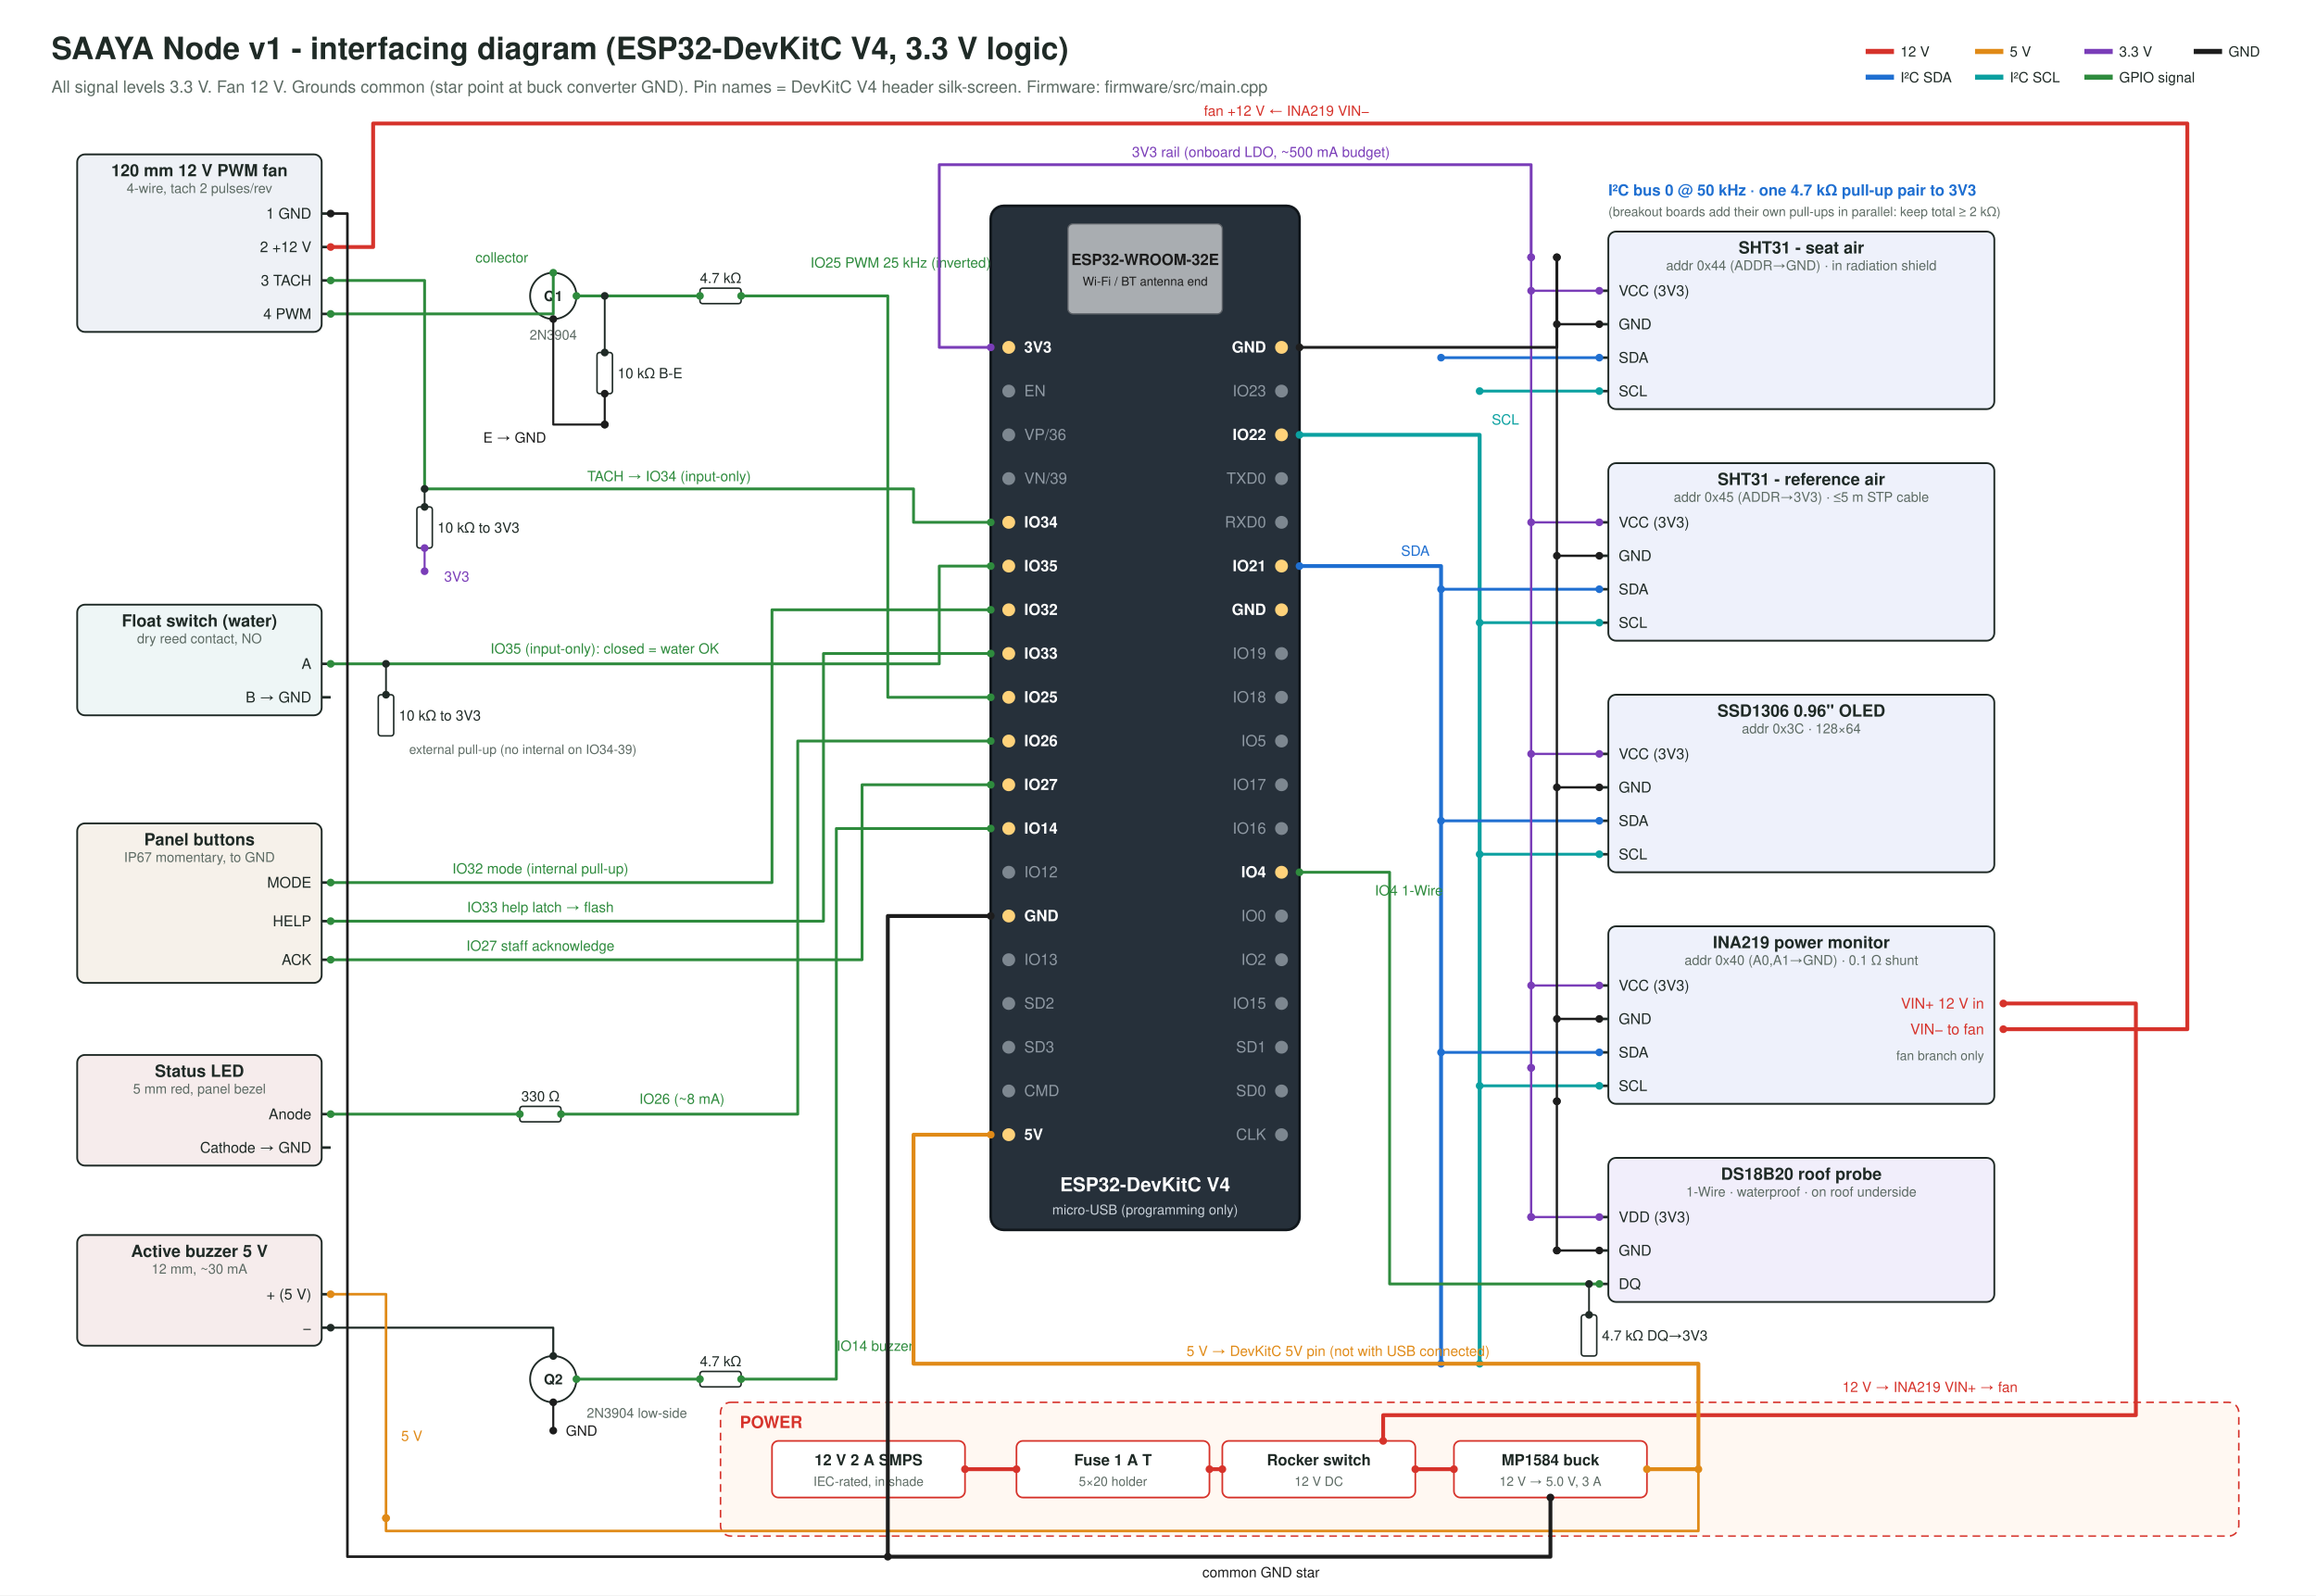
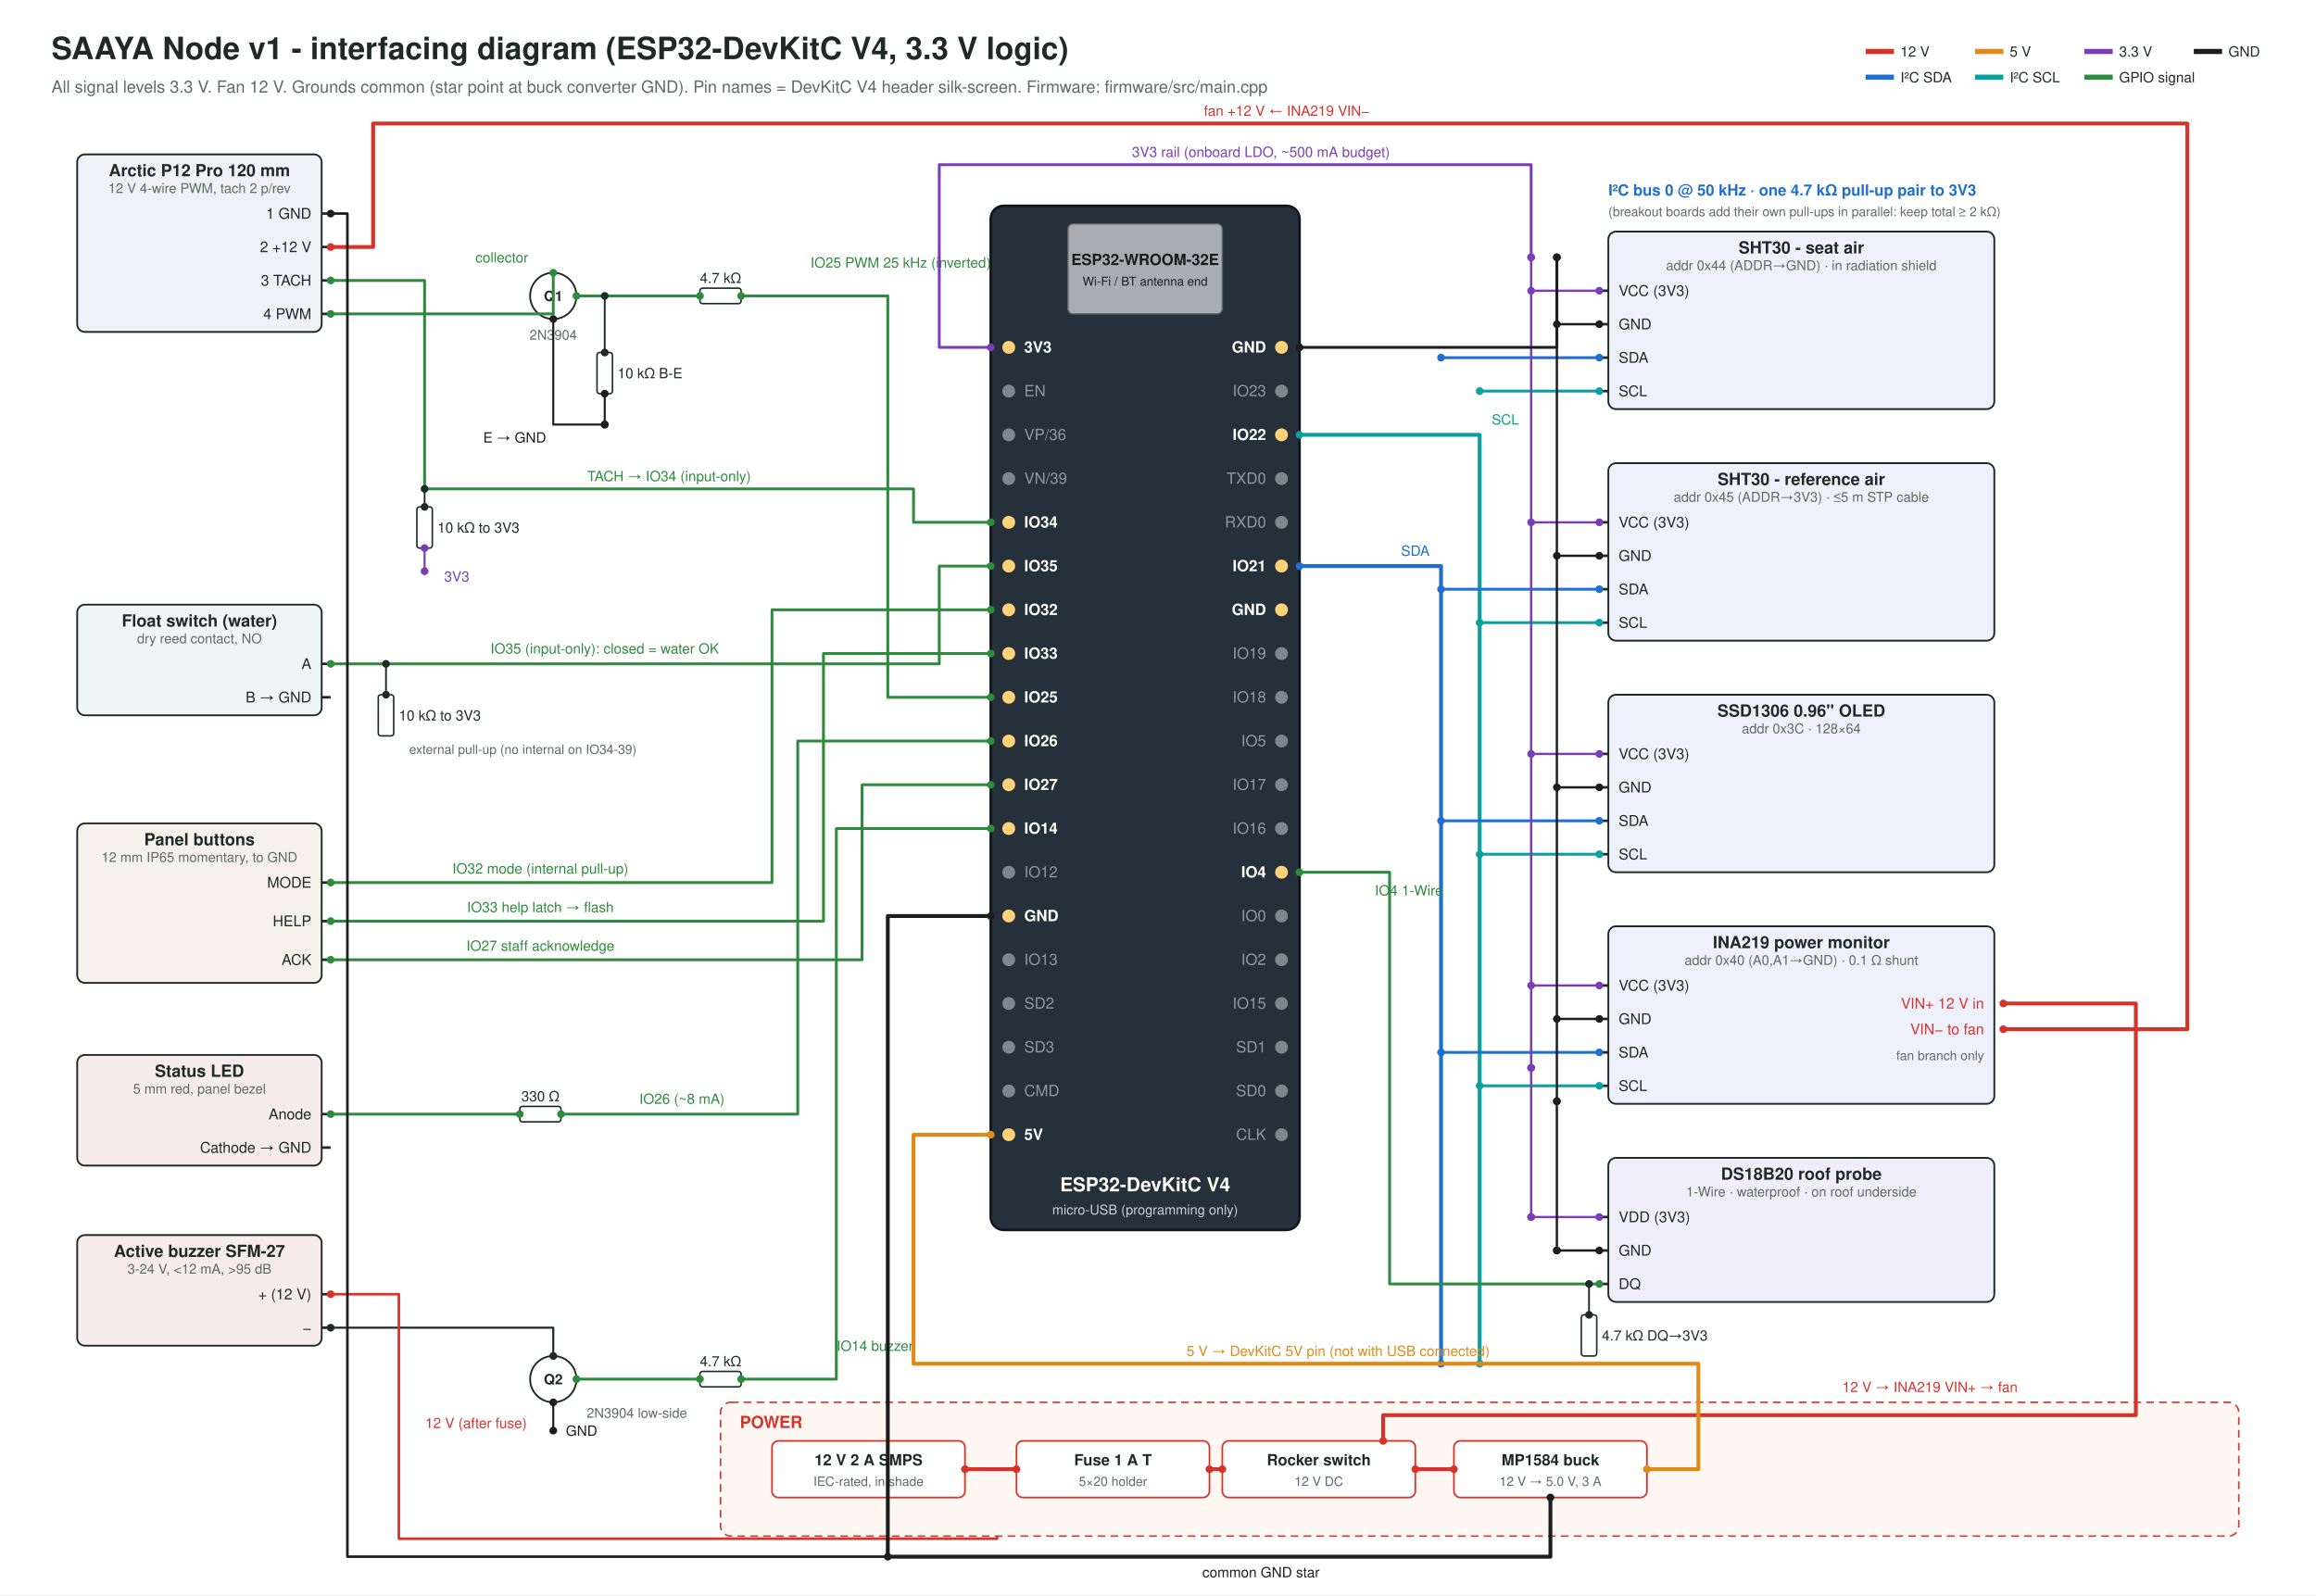
<svg xmlns="http://www.w3.org/2000/svg" width="1800" height="1240" viewBox="0 0 1800 1240" font-family="Helvetica,Arial,sans-serif">
  <rect width="1800" height="1240" fill="#ffffff" />
  <text x="40" y="46" font-size="24" text-anchor="start" font-weight="bold" fill="#1f2a26">SAAYA Node v1 - interfacing diagram (ESP32-DevKitC V4, 3.3 V logic)</text>
  <text x="40" y="72" font-size="13" text-anchor="start" font-weight="normal" fill="#5d6b64">All signal levels 3.3 V. Fan 12 V. Grounds common (star point at buck converter GND). Pin names = DevKitC V4 header silk-screen. Firmware: firmware/src/main.cpp</text>
  <rect x="770" y="160" width="240" height="796" rx="10" fill="#26303a" stroke="#11171c" stroke-width="2" />
  <rect x="830" y="174" width="120" height="70" rx="4" fill="#a9adb1" stroke="#5b6066" stroke-width="1" />
  <text x="890.0" y="206" font-size="12" text-anchor="middle" font-weight="bold" fill="#1b1b1b">ESP32-WROOM-32E</text>
  <text x="890.0" y="222" font-size="9.5" text-anchor="middle" font-weight="normal" fill="#1b1b1b">Wi-Fi / BT antenna end</text>
  <text x="890.0" y="926" font-size="15" text-anchor="middle" font-weight="bold" fill="#ffffff">ESP32-DevKitC V4</text>
  <text x="890.0" y="944" font-size="10.5" text-anchor="middle" font-weight="normal" fill="#c9d1d9">micro-USB (programming only)</text>
  <circle cx="784" cy="270" r="5" fill="#ffd27a" />
  <text x="796" y="274" font-size="12" text-anchor="start" font-weight="bold" fill="#ffffff">3V3</text>
  <circle cx="784" cy="304" r="5" fill="#7d8790" />
  <text x="796" y="308" font-size="12" text-anchor="start" font-weight="normal" fill="#8f99a3">EN</text>
  <circle cx="784" cy="338" r="5" fill="#7d8790" />
  <text x="796" y="342" font-size="12" text-anchor="start" font-weight="normal" fill="#8f99a3">VP/36</text>
  <circle cx="784" cy="372" r="5" fill="#7d8790" />
  <text x="796" y="376" font-size="12" text-anchor="start" font-weight="normal" fill="#8f99a3">VN/39</text>
  <circle cx="784" cy="406" r="5" fill="#ffd27a" />
  <text x="796" y="410" font-size="12" text-anchor="start" font-weight="bold" fill="#ffffff">IO34</text>
  <circle cx="784" cy="440" r="5" fill="#ffd27a" />
  <text x="796" y="444" font-size="12" text-anchor="start" font-weight="bold" fill="#ffffff">IO35</text>
  <circle cx="784" cy="474" r="5" fill="#ffd27a" />
  <text x="796" y="478" font-size="12" text-anchor="start" font-weight="bold" fill="#ffffff">IO32</text>
  <circle cx="784" cy="508" r="5" fill="#ffd27a" />
  <text x="796" y="512" font-size="12" text-anchor="start" font-weight="bold" fill="#ffffff">IO33</text>
  <circle cx="784" cy="542" r="5" fill="#ffd27a" />
  <text x="796" y="546" font-size="12" text-anchor="start" font-weight="bold" fill="#ffffff">IO25</text>
  <circle cx="784" cy="576" r="5" fill="#ffd27a" />
  <text x="796" y="580" font-size="12" text-anchor="start" font-weight="bold" fill="#ffffff">IO26</text>
  <circle cx="784" cy="610" r="5" fill="#ffd27a" />
  <text x="796" y="614" font-size="12" text-anchor="start" font-weight="bold" fill="#ffffff">IO27</text>
  <circle cx="784" cy="644" r="5" fill="#ffd27a" />
  <text x="796" y="648" font-size="12" text-anchor="start" font-weight="bold" fill="#ffffff">IO14</text>
  <circle cx="784" cy="678" r="5" fill="#7d8790" />
  <text x="796" y="682" font-size="12" text-anchor="start" font-weight="normal" fill="#8f99a3">IO12</text>
  <circle cx="784" cy="712" r="5" fill="#ffd27a" />
  <text x="796" y="716" font-size="12" text-anchor="start" font-weight="bold" fill="#ffffff">GND</text>
  <circle cx="784" cy="746" r="5" fill="#7d8790" />
  <text x="796" y="750" font-size="12" text-anchor="start" font-weight="normal" fill="#8f99a3">IO13</text>
  <circle cx="784" cy="780" r="5" fill="#7d8790" />
  <text x="796" y="784" font-size="12" text-anchor="start" font-weight="normal" fill="#8f99a3">SD2</text>
  <circle cx="784" cy="814" r="5" fill="#7d8790" />
  <text x="796" y="818" font-size="12" text-anchor="start" font-weight="normal" fill="#8f99a3">SD3</text>
  <circle cx="784" cy="848" r="5" fill="#7d8790" />
  <text x="796" y="852" font-size="12" text-anchor="start" font-weight="normal" fill="#8f99a3">CMD</text>
  <circle cx="784" cy="882" r="5" fill="#ffd27a" />
  <text x="796" y="886" font-size="12" text-anchor="start" font-weight="bold" fill="#ffffff">5V</text>
  <circle cx="996" cy="270" r="5" fill="#ffd27a" />
  <text x="984" y="274" font-size="12" text-anchor="end" font-weight="bold" fill="#ffffff">GND</text>
  <circle cx="996" cy="304" r="5" fill="#7d8790" />
  <text x="984" y="308" font-size="12" text-anchor="end" font-weight="normal" fill="#8f99a3">IO23</text>
  <circle cx="996" cy="338" r="5" fill="#ffd27a" />
  <text x="984" y="342" font-size="12" text-anchor="end" font-weight="bold" fill="#ffffff">IO22</text>
  <circle cx="996" cy="372" r="5" fill="#7d8790" />
  <text x="984" y="376" font-size="12" text-anchor="end" font-weight="normal" fill="#8f99a3">TXD0</text>
  <circle cx="996" cy="406" r="5" fill="#7d8790" />
  <text x="984" y="410" font-size="12" text-anchor="end" font-weight="normal" fill="#8f99a3">RXD0</text>
  <circle cx="996" cy="440" r="5" fill="#ffd27a" />
  <text x="984" y="444" font-size="12" text-anchor="end" font-weight="bold" fill="#ffffff">IO21</text>
  <circle cx="996" cy="474" r="5" fill="#ffd27a" />
  <text x="984" y="478" font-size="12" text-anchor="end" font-weight="bold" fill="#ffffff">GND</text>
  <circle cx="996" cy="508" r="5" fill="#7d8790" />
  <text x="984" y="512" font-size="12" text-anchor="end" font-weight="normal" fill="#8f99a3">IO19</text>
  <circle cx="996" cy="542" r="5" fill="#7d8790" />
  <text x="984" y="546" font-size="12" text-anchor="end" font-weight="normal" fill="#8f99a3">IO18</text>
  <circle cx="996" cy="576" r="5" fill="#7d8790" />
  <text x="984" y="580" font-size="12" text-anchor="end" font-weight="normal" fill="#8f99a3">IO5</text>
  <circle cx="996" cy="610" r="5" fill="#7d8790" />
  <text x="984" y="614" font-size="12" text-anchor="end" font-weight="normal" fill="#8f99a3">IO17</text>
  <circle cx="996" cy="644" r="5" fill="#7d8790" />
  <text x="984" y="648" font-size="12" text-anchor="end" font-weight="normal" fill="#8f99a3">IO16</text>
  <circle cx="996" cy="678" r="5" fill="#ffd27a" />
  <text x="984" y="682" font-size="12" text-anchor="end" font-weight="bold" fill="#ffffff">IO4</text>
  <circle cx="996" cy="712" r="5" fill="#7d8790" />
  <text x="984" y="716" font-size="12" text-anchor="end" font-weight="normal" fill="#8f99a3">IO0</text>
  <circle cx="996" cy="746" r="5" fill="#7d8790" />
  <text x="984" y="750" font-size="12" text-anchor="end" font-weight="normal" fill="#8f99a3">IO2</text>
  <circle cx="996" cy="780" r="5" fill="#7d8790" />
  <text x="984" y="784" font-size="12" text-anchor="end" font-weight="normal" fill="#8f99a3">IO15</text>
  <circle cx="996" cy="814" r="5" fill="#7d8790" />
  <text x="984" y="818" font-size="12" text-anchor="end" font-weight="normal" fill="#8f99a3">SD1</text>
  <circle cx="996" cy="848" r="5" fill="#7d8790" />
  <text x="984" y="852" font-size="12" text-anchor="end" font-weight="normal" fill="#8f99a3">SD0</text>
  <circle cx="996" cy="882" r="5" fill="#7d8790" />
  <text x="984" y="886" font-size="12" text-anchor="end" font-weight="normal" fill="#8f99a3">CLK</text>
  <rect x="60" y="120" width="190" height="138" rx="6" fill="#eef1f6" stroke="#1f2a26" stroke-width="1.4" />
-   <text x="155.0" y="137" font-size="13" text-anchor="middle" font-weight="bold" fill="#1f2a26">120 mm 12 V PWM fan</text>
-   <text x="155.0" y="150" font-size="10.5" text-anchor="middle" font-weight="normal" fill="#5d6b64">4-wire, tach 2 pulses/rev</text>
+   <text x="155.0" y="137" font-size="13" text-anchor="middle" font-weight="bold" fill="#1f2a26">Arctic P12 Pro 120 mm</text>
+   <text x="155.0" y="150" font-size="10.5" text-anchor="middle" font-weight="normal" fill="#5d6b64">12 V 4-wire PWM, tach 2 p/rev</text>
  <line x1="250" y1="166" x2="257" y2="166" stroke="#1f2a26" stroke-width="2" />
  <text x="242" y="170" font-size="11.5" text-anchor="end" font-weight="normal" fill="#1f2a26">1 GND</text>
  <line x1="250" y1="192" x2="257" y2="192" stroke="#1f2a26" stroke-width="2" />
  <text x="242" y="196" font-size="11.5" text-anchor="end" font-weight="normal" fill="#1f2a26">2 +12 V</text>
  <line x1="250" y1="218" x2="257" y2="218" stroke="#1f2a26" stroke-width="2" />
  <text x="242" y="222" font-size="11.5" text-anchor="end" font-weight="normal" fill="#1f2a26">3 TACH</text>
  <line x1="250" y1="244" x2="257" y2="244" stroke="#1f2a26" stroke-width="2" />
  <text x="242" y="248" font-size="11.5" text-anchor="end" font-weight="normal" fill="#1f2a26">4 PWM</text>
  <circle cx="430" cy="230" r="18" fill="#fff" stroke="#1f2a26" stroke-width="1.4" />
  <text x="430" y="234" font-size="11" text-anchor="middle" font-weight="bold" fill="#1f2a26">Q1</text>
  <text x="430" y="264" font-size="10.5" text-anchor="middle" font-weight="normal" fill="#5d6b64">2N3904</text>
  <path d="M257,244 L430,244 L430,212" fill="none" stroke="#2e8b3d" stroke-width="2.2" stroke-linejoin="round" />
  <circle cx="257" cy="244" r="3" fill="#2e8b3d" />
  <circle cx="430" cy="212" r="3" fill="#2e8b3d" />
  <text x="390" y="204" font-size="11" text-anchor="middle" font-weight="normal" fill="#2e8b3d">collector</text>
  <rect x="544" y="224" width="32" height="12" rx="2" fill="#fff" stroke="#1f2a26" stroke-width="1.2" />
  <text x="560" y="220" font-size="11" text-anchor="middle" font-weight="normal" fill="#1f2a26">4.7 kΩ</text>
  <path d="M448,230 L544,230" fill="none" stroke="#2e8b3d" stroke-width="2.2" stroke-linejoin="round" />
  <circle cx="448" cy="230" r="3" fill="#2e8b3d" />
  <circle cx="544" cy="230" r="3" fill="#2e8b3d" />
  <path d="M576,230 L690,230 L690,542 L770,542" fill="none" stroke="#2e8b3d" stroke-width="2.2" stroke-linejoin="round" />
  <circle cx="576" cy="230" r="3" fill="#2e8b3d" />
  <circle cx="770" cy="542" r="3" fill="#2e8b3d" />
  <text x="700" y="208" font-size="11" text-anchor="middle" font-weight="normal" fill="#2e8b3d">IO25 PWM 25 kHz (inverted)</text>
  <rect x="464" y="274" width="12" height="32" rx="2" fill="#fff" stroke="#1f2a26" stroke-width="1.2" />
  <text x="480" y="294" font-size="11" text-anchor="start" font-weight="normal" fill="#1f2a26">10 kΩ B-E</text>
  <path d="M470,230 L470,274" fill="none" stroke="#1f2a26" stroke-width="1.4" stroke-linejoin="round" />
  <circle cx="470" cy="230" r="3" fill="#1f2a26" />
  <circle cx="470" cy="274" r="3" fill="#1f2a26" />
  <path d="M470,306 L470,330" fill="none" stroke="#1d1d1d" stroke-width="1.6" stroke-linejoin="round" />
  <circle cx="470" cy="306" r="3" fill="#1d1d1d" />
  <circle cx="470" cy="330" r="3" fill="#1d1d1d" />
  <path d="M430,248 L430,330 L470,330" fill="none" stroke="#1d1d1d" stroke-width="1.6" stroke-linejoin="round" />
  <circle cx="430" cy="248" r="3" fill="#1d1d1d" />
  <circle cx="470" cy="330" r="3" fill="#1d1d1d" />
  <text x="400" y="344" font-size="11" text-anchor="middle" font-weight="normal" fill="#1d1d1d">E → GND</text>
  <path d="M257,218 L330,218 L330,380 L710,380 L710,406 L770,406" fill="none" stroke="#2e8b3d" stroke-width="2.2" stroke-linejoin="round" />
  <circle cx="257" cy="218" r="3" fill="#2e8b3d" />
  <circle cx="770" cy="406" r="3" fill="#2e8b3d" />
  <text x="520" y="374" font-size="11" text-anchor="middle" font-weight="normal" fill="#2e8b3d">TACH → IO34 (input-only)</text>
  <rect x="324" y="394" width="12" height="32" rx="2" fill="#fff" stroke="#1f2a26" stroke-width="1.2" />
  <text x="340" y="414" font-size="11" text-anchor="start" font-weight="normal" fill="#1f2a26">10 kΩ to 3V3</text>
  <path d="M330,380 L330,394" fill="none" stroke="#1f2a26" stroke-width="1.4" stroke-linejoin="round" />
  <circle cx="330" cy="380" r="3" fill="#1f2a26" />
  <circle cx="330" cy="394" r="3" fill="#1f2a26" />
  <path d="M330,426 L330,444" fill="none" stroke="#7a3db8" stroke-width="1.6" stroke-linejoin="round" />
  <circle cx="330" cy="426" r="3" fill="#7a3db8" />
  <circle cx="330" cy="444" r="3" fill="#7a3db8" />
  <text x="355" y="452" font-size="11" text-anchor="middle" font-weight="normal" fill="#7a3db8">3V3</text>
  <rect x="60" y="470" width="190" height="86" rx="6" fill="#eef6f6" stroke="#1f2a26" stroke-width="1.4" />
  <text x="155.0" y="487" font-size="13" text-anchor="middle" font-weight="bold" fill="#1f2a26">Float switch (water)</text>
  <text x="155.0" y="500" font-size="10.5" text-anchor="middle" font-weight="normal" fill="#5d6b64">dry reed contact, NO</text>
  <line x1="250" y1="516" x2="257" y2="516" stroke="#1f2a26" stroke-width="2" />
  <text x="242" y="520" font-size="11.5" text-anchor="end" font-weight="normal" fill="#1f2a26">A</text>
  <line x1="250" y1="542" x2="257" y2="542" stroke="#1f2a26" stroke-width="2" />
  <text x="242" y="546" font-size="11.5" text-anchor="end" font-weight="normal" fill="#1f2a26">B → GND</text>
  <path d="M257,516 L730,516 L730,440 L770,440" fill="none" stroke="#2e8b3d" stroke-width="2.2" stroke-linejoin="round" />
  <circle cx="257" cy="516" r="3" fill="#2e8b3d" />
  <circle cx="770" cy="440" r="3" fill="#2e8b3d" />
  <text x="470" y="508" font-size="11" text-anchor="middle" font-weight="normal" fill="#2e8b3d">IO35 (input-only): closed = water OK</text>
  <rect x="294" y="540" width="12" height="32" rx="2" fill="#fff" stroke="#1f2a26" stroke-width="1.2" />
  <text x="310" y="560" font-size="11" text-anchor="start" font-weight="normal" fill="#1f2a26">10 kΩ to 3V3</text>
  <path d="M300,516 L300,540" fill="none" stroke="#1f2a26" stroke-width="1.4" stroke-linejoin="round" />
  <circle cx="300" cy="516" r="3" fill="#1f2a26" />
  <circle cx="300" cy="540" r="3" fill="#1f2a26" />
  <text x="318" y="586" font-size="10" text-anchor="start" font-weight="normal" fill="#5d6b64">external pull-up (no internal on IO34-39)</text>
  <rect x="60" y="640" width="190" height="124" rx="6" fill="#f6f1ea" stroke="#1f2a26" stroke-width="1.4" />
  <text x="155.0" y="657" font-size="13" text-anchor="middle" font-weight="bold" fill="#1f2a26">Panel buttons</text>
-   <text x="155.0" y="670" font-size="10.5" text-anchor="middle" font-weight="normal" fill="#5d6b64">IP67 momentary, to GND</text>
+   <text x="155.0" y="670" font-size="10.5" text-anchor="middle" font-weight="normal" fill="#5d6b64">12 mm IP65 momentary, to GND</text>
  <line x1="250" y1="686" x2="257" y2="686" stroke="#1f2a26" stroke-width="2" />
  <text x="242" y="690" font-size="11.5" text-anchor="end" font-weight="normal" fill="#1f2a26">MODE</text>
  <line x1="250" y1="716" x2="257" y2="716" stroke="#1f2a26" stroke-width="2" />
  <text x="242" y="720" font-size="11.5" text-anchor="end" font-weight="normal" fill="#1f2a26">HELP</text>
  <line x1="250" y1="746" x2="257" y2="746" stroke="#1f2a26" stroke-width="2" />
  <text x="242" y="750" font-size="11.5" text-anchor="end" font-weight="normal" fill="#1f2a26">ACK</text>
  <path d="M257,686 L600,686 L600,474 L770,474" fill="none" stroke="#2e8b3d" stroke-width="2.2" stroke-linejoin="round" />
  <circle cx="257" cy="686" r="3" fill="#2e8b3d" />
  <circle cx="770" cy="474" r="3" fill="#2e8b3d" />
  <text x="420" y="679" font-size="11" text-anchor="middle" font-weight="normal" fill="#2e8b3d">IO32 mode (internal pull-up)</text>
  <path d="M257,716 L640,716 L640,508 L770,508" fill="none" stroke="#2e8b3d" stroke-width="2.2" stroke-linejoin="round" />
  <circle cx="257" cy="716" r="3" fill="#2e8b3d" />
  <circle cx="770" cy="508" r="3" fill="#2e8b3d" />
  <text x="420" y="709" font-size="11" text-anchor="middle" font-weight="normal" fill="#2e8b3d">IO33 help latch → flash</text>
  <path d="M257,746 L670,746 L670,610 L770,610" fill="none" stroke="#2e8b3d" stroke-width="2.2" stroke-linejoin="round" />
  <circle cx="257" cy="746" r="3" fill="#2e8b3d" />
  <circle cx="770" cy="610" r="3" fill="#2e8b3d" />
  <text x="420" y="739" font-size="11" text-anchor="middle" font-weight="normal" fill="#2e8b3d">IO27 staff acknowledge</text>
  <rect x="60" y="820" width="190" height="86" rx="6" fill="#f6ecec" stroke="#1f2a26" stroke-width="1.4" />
  <text x="155.0" y="837" font-size="13" text-anchor="middle" font-weight="bold" fill="#1f2a26">Status LED</text>
  <text x="155.0" y="850" font-size="10.5" text-anchor="middle" font-weight="normal" fill="#5d6b64">5 mm red, panel bezel</text>
  <line x1="250" y1="866" x2="257" y2="866" stroke="#1f2a26" stroke-width="2" />
  <text x="242" y="870" font-size="11.5" text-anchor="end" font-weight="normal" fill="#1f2a26">Anode</text>
  <line x1="250" y1="892" x2="257" y2="892" stroke="#1f2a26" stroke-width="2" />
  <text x="242" y="896" font-size="11.5" text-anchor="end" font-weight="normal" fill="#1f2a26">Cathode → GND</text>
  <rect x="404" y="860" width="32" height="12" rx="2" fill="#fff" stroke="#1f2a26" stroke-width="1.2" />
  <text x="420" y="856" font-size="11" text-anchor="middle" font-weight="normal" fill="#1f2a26">330 Ω</text>
  <path d="M257,866 L404,866" fill="none" stroke="#2e8b3d" stroke-width="2.2" stroke-linejoin="round" />
  <circle cx="257" cy="866" r="3" fill="#2e8b3d" />
  <circle cx="404" cy="866" r="3" fill="#2e8b3d" />
  <path d="M436,866 L620,866 L620,576 L770,576" fill="none" stroke="#2e8b3d" stroke-width="2.2" stroke-linejoin="round" />
  <circle cx="436" cy="866" r="3" fill="#2e8b3d" />
  <circle cx="770" cy="576" r="3" fill="#2e8b3d" />
  <text x="530" y="858" font-size="11" text-anchor="middle" font-weight="normal" fill="#2e8b3d">IO26 (~8 mA)</text>
  <rect x="60" y="960" width="190" height="86" rx="6" fill="#f6ecec" stroke="#1f2a26" stroke-width="1.4" />
-   <text x="155.0" y="977" font-size="13" text-anchor="middle" font-weight="bold" fill="#1f2a26">Active buzzer 5 V</text>
-   <text x="155.0" y="990" font-size="10.5" text-anchor="middle" font-weight="normal" fill="#5d6b64">12 mm, ~30 mA</text>
+   <text x="155.0" y="977" font-size="13" text-anchor="middle" font-weight="bold" fill="#1f2a26">Active buzzer SFM-27</text>
+   <text x="155.0" y="990" font-size="10.5" text-anchor="middle" font-weight="normal" fill="#5d6b64">3-24 V, &lt;12 mA, &gt;95 dB</text>
  <line x1="250" y1="1006" x2="257" y2="1006" stroke="#1f2a26" stroke-width="2" />
-   <text x="242" y="1010" font-size="11.5" text-anchor="end" font-weight="normal" fill="#1f2a26">+ (5 V)</text>
+   <text x="242" y="1010" font-size="11.5" text-anchor="end" font-weight="normal" fill="#1f2a26">+ (12 V)</text>
  <line x1="250" y1="1032" x2="257" y2="1032" stroke="#1f2a26" stroke-width="2" />
  <text x="242" y="1036" font-size="11.5" text-anchor="end" font-weight="normal" fill="#1f2a26">−</text>
  <circle cx="430" cy="1072" r="18" fill="#fff" stroke="#1f2a26" stroke-width="1.4" />
  <text x="430" y="1076" font-size="11" text-anchor="middle" font-weight="bold" fill="#1f2a26">Q2</text>
  <text x="456" y="1102" font-size="10.5" text-anchor="start" font-weight="normal" fill="#5d6b64">2N3904 low-side</text>
  <path d="M257,1032 L430,1032 L430,1054" fill="none" stroke="#1f2a26" stroke-width="1.6" stroke-linejoin="round" />
  <circle cx="257" cy="1032" r="3" fill="#1f2a26" />
  <circle cx="430" cy="1054" r="3" fill="#1f2a26" />
  <rect x="544" y="1066" width="32" height="12" rx="2" fill="#fff" stroke="#1f2a26" stroke-width="1.2" />
  <text x="560" y="1062" font-size="11" text-anchor="middle" font-weight="normal" fill="#1f2a26">4.7 kΩ</text>
  <path d="M448,1072 L544,1072" fill="none" stroke="#2e8b3d" stroke-width="2.2" stroke-linejoin="round" />
  <circle cx="448" cy="1072" r="3" fill="#2e8b3d" />
  <circle cx="544" cy="1072" r="3" fill="#2e8b3d" />
  <path d="M576,1072 L650,1072 L650,644 L770,644" fill="none" stroke="#2e8b3d" stroke-width="2.2" stroke-linejoin="round" />
  <circle cx="576" cy="1072" r="3" fill="#2e8b3d" />
  <circle cx="770" cy="644" r="3" fill="#2e8b3d" />
  <text x="680" y="1050" font-size="11" text-anchor="middle" font-weight="normal" fill="#2e8b3d">IO14 buzzer</text>
  <path d="M430,1090 L430,1112" fill="none" stroke="#1d1d1d" stroke-width="1.6" stroke-linejoin="round" />
  <circle cx="430" cy="1090" r="3" fill="#1d1d1d" />
  <circle cx="430" cy="1112" r="3" fill="#1d1d1d" />
  <text x="452" y="1116" font-size="11" text-anchor="middle" font-weight="normal" fill="#1d1d1d">GND</text>
-   <path d="M257,1006 L300,1006 L300,1180" fill="none" stroke="#e08a17" stroke-width="2" stroke-linejoin="round" />
-   <circle cx="257" cy="1006" r="3" fill="#e08a17" />
-   <circle cx="300" cy="1180" r="3" fill="#e08a17" />
-   <text x="320" y="1120" font-size="11" text-anchor="middle" font-weight="normal" fill="#e08a17">5 V</text>
+   <path d="M257,1006 L310,1006 L310,1196 L775,1196 L775,1142" fill="none" stroke="#d6332b" stroke-width="2" stroke-linejoin="round" />
+   <circle cx="257" cy="1006" r="3" fill="#d6332b" />
+   <circle cx="775" cy="1142" r="3" fill="#d6332b" />
+   <text x="370" y="1110" font-size="11" text-anchor="middle" font-weight="normal" fill="#d6332b">12 V (after fuse)</text>
  <path d="M1010,440 L1120,440 L1120,1060" fill="none" stroke="#1f6fd1" stroke-width="3" stroke-linejoin="round" />
  <circle cx="1010" cy="440" r="3" fill="#1f6fd1" />
  <circle cx="1120" cy="1060" r="3" fill="#1f6fd1" />
  <text x="1100" y="432" font-size="11" text-anchor="middle" font-weight="normal" fill="#1f6fd1">SDA</text>
  <path d="M1010,338 L1150,338 L1150,1060" fill="none" stroke="#0aa0a0" stroke-width="3" stroke-linejoin="round" />
  <circle cx="1010" cy="338" r="3" fill="#0aa0a0" />
  <circle cx="1150" cy="1060" r="3" fill="#0aa0a0" />
  <text x="1170" y="330" font-size="11" text-anchor="middle" font-weight="normal" fill="#0aa0a0">SCL</text>
  <text x="1250" y="152" font-size="12" text-anchor="start" font-weight="bold" fill="#1f6fd1">I²C bus 0 @ 50 kHz · one 4.7 kΩ pull-up pair to 3V3</text>
  <text x="1250" y="168" font-size="10" text-anchor="start" font-weight="normal" fill="#5d6b64">(breakout boards add their own pull-ups in parallel: keep total ≥ 2 kΩ)</text>
  <rect x="1250" y="180" width="300" height="138" rx="6" fill="#eef1fb" stroke="#1f2a26" stroke-width="1.4" />
-   <text x="1400.0" y="197" font-size="13" text-anchor="middle" font-weight="bold" fill="#1f2a26">SHT31 - seat air</text>
+   <text x="1400.0" y="197" font-size="13" text-anchor="middle" font-weight="bold" fill="#1f2a26">SHT30 - seat air</text>
  <text x="1400.0" y="210" font-size="10.5" text-anchor="middle" font-weight="normal" fill="#5d6b64">addr 0x44 (ADDR→GND) · in radiation shield</text>
  <line x1="1243" y1="226" x2="1250" y2="226" stroke="#1f2a26" stroke-width="2" />
  <text x="1258" y="230" font-size="11.5" text-anchor="start" font-weight="normal" fill="#1f2a26">VCC (3V3)</text>
  <line x1="1243" y1="252" x2="1250" y2="252" stroke="#1f2a26" stroke-width="2" />
  <text x="1258" y="256" font-size="11.5" text-anchor="start" font-weight="normal" fill="#1f2a26">GND</text>
  <line x1="1243" y1="278" x2="1250" y2="278" stroke="#1f2a26" stroke-width="2" />
  <text x="1258" y="282" font-size="11.5" text-anchor="start" font-weight="normal" fill="#1f2a26">SDA</text>
  <line x1="1243" y1="304" x2="1250" y2="304" stroke="#1f2a26" stroke-width="2" />
  <text x="1258" y="308" font-size="11.5" text-anchor="start" font-weight="normal" fill="#1f2a26">SCL</text>
  <path d="M1120,278 L1243,278" fill="none" stroke="#1f6fd1" stroke-width="2.2" stroke-linejoin="round" />
  <circle cx="1120" cy="278" r="3" fill="#1f6fd1" />
  <circle cx="1243" cy="278" r="3" fill="#1f6fd1" />
  <path d="M1150,304 L1243,304" fill="none" stroke="#0aa0a0" stroke-width="2.2" stroke-linejoin="round" />
  <circle cx="1150" cy="304" r="3" fill="#0aa0a0" />
  <circle cx="1243" cy="304" r="3" fill="#0aa0a0" />
  <path d="M1190,226 L1243,226" fill="none" stroke="#7a3db8" stroke-width="1.8" stroke-linejoin="round" />
  <circle cx="1190" cy="226" r="3" fill="#7a3db8" />
  <circle cx="1243" cy="226" r="3" fill="#7a3db8" />
  <path d="M1210,252 L1243,252" fill="none" stroke="#1d1d1d" stroke-width="1.8" stroke-linejoin="round" />
  <circle cx="1210" cy="252" r="3" fill="#1d1d1d" />
  <circle cx="1243" cy="252" r="3" fill="#1d1d1d" />
  <rect x="1250" y="360" width="300" height="138" rx="6" fill="#eef1fb" stroke="#1f2a26" stroke-width="1.4" />
-   <text x="1400.0" y="377" font-size="13" text-anchor="middle" font-weight="bold" fill="#1f2a26">SHT31 - reference air</text>
+   <text x="1400.0" y="377" font-size="13" text-anchor="middle" font-weight="bold" fill="#1f2a26">SHT30 - reference air</text>
  <text x="1400.0" y="390" font-size="10.5" text-anchor="middle" font-weight="normal" fill="#5d6b64">addr 0x45 (ADDR→3V3) · ≤5 m STP cable</text>
  <line x1="1243" y1="406" x2="1250" y2="406" stroke="#1f2a26" stroke-width="2" />
  <text x="1258" y="410" font-size="11.5" text-anchor="start" font-weight="normal" fill="#1f2a26">VCC (3V3)</text>
  <line x1="1243" y1="432" x2="1250" y2="432" stroke="#1f2a26" stroke-width="2" />
  <text x="1258" y="436" font-size="11.5" text-anchor="start" font-weight="normal" fill="#1f2a26">GND</text>
  <line x1="1243" y1="458" x2="1250" y2="458" stroke="#1f2a26" stroke-width="2" />
  <text x="1258" y="462" font-size="11.5" text-anchor="start" font-weight="normal" fill="#1f2a26">SDA</text>
  <line x1="1243" y1="484" x2="1250" y2="484" stroke="#1f2a26" stroke-width="2" />
  <text x="1258" y="488" font-size="11.5" text-anchor="start" font-weight="normal" fill="#1f2a26">SCL</text>
  <path d="M1120,458 L1243,458" fill="none" stroke="#1f6fd1" stroke-width="2.2" stroke-linejoin="round" />
  <circle cx="1120" cy="458" r="3" fill="#1f6fd1" />
  <circle cx="1243" cy="458" r="3" fill="#1f6fd1" />
  <path d="M1150,484 L1243,484" fill="none" stroke="#0aa0a0" stroke-width="2.2" stroke-linejoin="round" />
  <circle cx="1150" cy="484" r="3" fill="#0aa0a0" />
  <circle cx="1243" cy="484" r="3" fill="#0aa0a0" />
  <path d="M1190,406 L1243,406" fill="none" stroke="#7a3db8" stroke-width="1.8" stroke-linejoin="round" />
  <circle cx="1190" cy="406" r="3" fill="#7a3db8" />
  <circle cx="1243" cy="406" r="3" fill="#7a3db8" />
  <path d="M1210,432 L1243,432" fill="none" stroke="#1d1d1d" stroke-width="1.8" stroke-linejoin="round" />
  <circle cx="1210" cy="432" r="3" fill="#1d1d1d" />
  <circle cx="1243" cy="432" r="3" fill="#1d1d1d" />
  <rect x="1250" y="540" width="300" height="138" rx="6" fill="#eef1fb" stroke="#1f2a26" stroke-width="1.4" />
  <text x="1400.0" y="557" font-size="13" text-anchor="middle" font-weight="bold" fill="#1f2a26">SSD1306 0.96" OLED</text>
  <text x="1400.0" y="570" font-size="10.5" text-anchor="middle" font-weight="normal" fill="#5d6b64">addr 0x3C · 128×64</text>
  <line x1="1243" y1="586" x2="1250" y2="586" stroke="#1f2a26" stroke-width="2" />
  <text x="1258" y="590" font-size="11.5" text-anchor="start" font-weight="normal" fill="#1f2a26">VCC (3V3)</text>
  <line x1="1243" y1="612" x2="1250" y2="612" stroke="#1f2a26" stroke-width="2" />
  <text x="1258" y="616" font-size="11.5" text-anchor="start" font-weight="normal" fill="#1f2a26">GND</text>
  <line x1="1243" y1="638" x2="1250" y2="638" stroke="#1f2a26" stroke-width="2" />
  <text x="1258" y="642" font-size="11.5" text-anchor="start" font-weight="normal" fill="#1f2a26">SDA</text>
  <line x1="1243" y1="664" x2="1250" y2="664" stroke="#1f2a26" stroke-width="2" />
  <text x="1258" y="668" font-size="11.5" text-anchor="start" font-weight="normal" fill="#1f2a26">SCL</text>
  <path d="M1120,638 L1243,638" fill="none" stroke="#1f6fd1" stroke-width="2.2" stroke-linejoin="round" />
  <circle cx="1120" cy="638" r="3" fill="#1f6fd1" />
  <circle cx="1243" cy="638" r="3" fill="#1f6fd1" />
  <path d="M1150,664 L1243,664" fill="none" stroke="#0aa0a0" stroke-width="2.2" stroke-linejoin="round" />
  <circle cx="1150" cy="664" r="3" fill="#0aa0a0" />
  <circle cx="1243" cy="664" r="3" fill="#0aa0a0" />
  <path d="M1190,586 L1243,586" fill="none" stroke="#7a3db8" stroke-width="1.8" stroke-linejoin="round" />
  <circle cx="1190" cy="586" r="3" fill="#7a3db8" />
  <circle cx="1243" cy="586" r="3" fill="#7a3db8" />
  <path d="M1210,612 L1243,612" fill="none" stroke="#1d1d1d" stroke-width="1.8" stroke-linejoin="round" />
  <circle cx="1210" cy="612" r="3" fill="#1d1d1d" />
  <circle cx="1243" cy="612" r="3" fill="#1d1d1d" />
  <rect x="1250" y="720" width="300" height="138" rx="6" fill="#eef1fb" stroke="#1f2a26" stroke-width="1.4" />
  <text x="1400.0" y="737" font-size="13" text-anchor="middle" font-weight="bold" fill="#1f2a26">INA219 power monitor</text>
  <text x="1400.0" y="750" font-size="10.5" text-anchor="middle" font-weight="normal" fill="#5d6b64">addr 0x40 (A0,A1→GND) · 0.1 Ω shunt</text>
  <line x1="1243" y1="766" x2="1250" y2="766" stroke="#1f2a26" stroke-width="2" />
  <text x="1258" y="770" font-size="11.5" text-anchor="start" font-weight="normal" fill="#1f2a26">VCC (3V3)</text>
  <line x1="1243" y1="792" x2="1250" y2="792" stroke="#1f2a26" stroke-width="2" />
  <text x="1258" y="796" font-size="11.5" text-anchor="start" font-weight="normal" fill="#1f2a26">GND</text>
  <line x1="1243" y1="818" x2="1250" y2="818" stroke="#1f2a26" stroke-width="2" />
  <text x="1258" y="822" font-size="11.5" text-anchor="start" font-weight="normal" fill="#1f2a26">SDA</text>
  <line x1="1243" y1="844" x2="1250" y2="844" stroke="#1f2a26" stroke-width="2" />
  <text x="1258" y="848" font-size="11.5" text-anchor="start" font-weight="normal" fill="#1f2a26">SCL</text>
  <path d="M1120,818 L1243,818" fill="none" stroke="#1f6fd1" stroke-width="2.2" stroke-linejoin="round" />
  <circle cx="1120" cy="818" r="3" fill="#1f6fd1" />
  <circle cx="1243" cy="818" r="3" fill="#1f6fd1" />
  <path d="M1150,844 L1243,844" fill="none" stroke="#0aa0a0" stroke-width="2.2" stroke-linejoin="round" />
  <circle cx="1150" cy="844" r="3" fill="#0aa0a0" />
  <circle cx="1243" cy="844" r="3" fill="#0aa0a0" />
  <path d="M1190,766 L1243,766" fill="none" stroke="#7a3db8" stroke-width="1.8" stroke-linejoin="round" />
  <circle cx="1190" cy="766" r="3" fill="#7a3db8" />
  <circle cx="1243" cy="766" r="3" fill="#7a3db8" />
  <path d="M1210,792 L1243,792" fill="none" stroke="#1d1d1d" stroke-width="1.8" stroke-linejoin="round" />
  <circle cx="1210" cy="792" r="3" fill="#1d1d1d" />
  <circle cx="1243" cy="792" r="3" fill="#1d1d1d" />
  <path d="M1190,200 L1190,830" fill="none" stroke="#7a3db8" stroke-width="1.8" stroke-linejoin="round" />
  <circle cx="1190" cy="200" r="3" fill="#7a3db8" />
  <circle cx="1190" cy="830" r="3" fill="#7a3db8" />
  <path d="M1210,200 L1210,856" fill="none" stroke="#1d1d1d" stroke-width="1.8" stroke-linejoin="round" />
  <circle cx="1210" cy="200" r="3" fill="#1d1d1d" />
  <circle cx="1210" cy="856" r="3" fill="#1d1d1d" />
  <path d="M770,270 L730,270 L730,128 L1190,128 L1190,200" fill="none" stroke="#7a3db8" stroke-width="2.2" stroke-linejoin="round" />
  <circle cx="770" cy="270" r="3" fill="#7a3db8" />
  <circle cx="1190" cy="200" r="3" fill="#7a3db8" />
  <text x="980" y="122" font-size="11" text-anchor="middle" font-weight="normal" fill="#7a3db8">3V3 rail (onboard LDO, ~500 mA budget)</text>
  <path d="M1010,270 L1210,270 L1210,200" fill="none" stroke="#1d1d1d" stroke-width="2.2" stroke-linejoin="round" />
  <circle cx="1010" cy="270" r="3" fill="#1d1d1d" />
  <circle cx="1210" cy="200" r="3" fill="#1d1d1d" />
  <text x="1542" y="784" font-size="11.5" text-anchor="end" font-weight="normal" fill="#d6332b">VIN+  12 V in</text>
  <text x="1542" y="804" font-size="11.5" text-anchor="end" font-weight="normal" fill="#d6332b">VIN−  to fan</text>
  <text x="1542" y="824" font-size="10" text-anchor="end" font-weight="normal" fill="#5d6b64">fan branch only</text>
  <rect x="1250" y="900" width="300" height="112" rx="6" fill="#f1eefb" stroke="#1f2a26" stroke-width="1.4" />
  <text x="1400.0" y="917" font-size="13" text-anchor="middle" font-weight="bold" fill="#1f2a26">DS18B20 roof probe</text>
  <text x="1400.0" y="930" font-size="10.5" text-anchor="middle" font-weight="normal" fill="#5d6b64">1-Wire · waterproof · on roof underside</text>
  <line x1="1243" y1="946" x2="1250" y2="946" stroke="#1f2a26" stroke-width="2" />
  <text x="1258" y="950" font-size="11.5" text-anchor="start" font-weight="normal" fill="#1f2a26">VDD (3V3)</text>
  <line x1="1243" y1="972" x2="1250" y2="972" stroke="#1f2a26" stroke-width="2" />
  <text x="1258" y="976" font-size="11.5" text-anchor="start" font-weight="normal" fill="#1f2a26">GND</text>
  <line x1="1243" y1="998" x2="1250" y2="998" stroke="#1f2a26" stroke-width="2" />
  <text x="1258" y="1002" font-size="11.5" text-anchor="start" font-weight="normal" fill="#1f2a26">DQ</text>
  <path d="M1010,678 L1080,678 L1080,998 L1243,998" fill="none" stroke="#2e8b3d" stroke-width="2.2" stroke-linejoin="round" />
  <circle cx="1010" cy="678" r="3" fill="#2e8b3d" />
  <circle cx="1243" cy="998" r="3" fill="#2e8b3d" />
  <text x="1095" y="696" font-size="11" text-anchor="middle" font-weight="normal" fill="#2e8b3d">IO4 1-Wire</text>
  <rect x="1229" y="1022" width="12" height="32" rx="2" fill="#fff" stroke="#1f2a26" stroke-width="1.2" />
  <text x="1245" y="1042" font-size="11" text-anchor="start" font-weight="normal" fill="#1f2a26">4.7 kΩ DQ→3V3</text>
  <path d="M1235,998 L1235,1022" fill="none" stroke="#1f2a26" stroke-width="1.4" stroke-linejoin="round" />
  <circle cx="1235" cy="998" r="3" fill="#1f2a26" />
  <circle cx="1235" cy="1022" r="3" fill="#1f2a26" />
  <path d="M1190,946 L1243,946" fill="none" stroke="#7a3db8" stroke-width="1.8" stroke-linejoin="round" />
  <circle cx="1190" cy="946" r="3" fill="#7a3db8" />
  <circle cx="1243" cy="946" r="3" fill="#7a3db8" />
  <path d="M1210,972 L1243,972" fill="none" stroke="#1d1d1d" stroke-width="1.8" stroke-linejoin="round" />
  <circle cx="1210" cy="972" r="3" fill="#1d1d1d" />
  <circle cx="1243" cy="972" r="3" fill="#1d1d1d" />
  <path d="M1190,830 L1190,946" fill="none" stroke="#7a3db8" stroke-width="1.8" stroke-linejoin="round" />
  <circle cx="1190" cy="830" r="3" fill="#7a3db8" />
  <circle cx="1190" cy="946" r="3" fill="#7a3db8" />
  <path d="M1210,856 L1210,972" fill="none" stroke="#1d1d1d" stroke-width="1.8" stroke-linejoin="round" />
  <circle cx="1210" cy="856" r="3" fill="#1d1d1d" />
  <circle cx="1210" cy="972" r="3" fill="#1d1d1d" />
  <rect x="560" y="1090" width="1180" height="104" rx="8" fill="#fff8f2" stroke="#d6332b" stroke-width="1.2" stroke-dasharray="6 4" />
  <text x="575" y="1110" font-size="13" text-anchor="start" font-weight="bold" fill="#d6332b">POWER</text>
  <rect x="600" y="1120" width="150" height="44" rx="5" fill="#ffffff" stroke="#d6332b" stroke-width="1.3" />
  <text x="675" y="1139" font-size="12" text-anchor="middle" font-weight="bold" fill="#1f2a26">12 V 2 A SMPS</text>
  <text x="675" y="1155" font-size="10" text-anchor="middle" font-weight="normal" fill="#5d6b64">IEC-rated, in shade</text>
  <rect x="790" y="1120" width="150" height="44" rx="5" fill="#ffffff" stroke="#d6332b" stroke-width="1.3" />
  <text x="865" y="1139" font-size="12" text-anchor="middle" font-weight="bold" fill="#1f2a26">Fuse 1 A T</text>
  <text x="865" y="1155" font-size="10" text-anchor="middle" font-weight="normal" fill="#5d6b64">5×20 holder</text>
  <rect x="950" y="1120" width="150" height="44" rx="5" fill="#ffffff" stroke="#d6332b" stroke-width="1.3" />
  <text x="1025" y="1139" font-size="12" text-anchor="middle" font-weight="bold" fill="#1f2a26">Rocker switch</text>
  <text x="1025" y="1155" font-size="10" text-anchor="middle" font-weight="normal" fill="#5d6b64">12 V DC</text>
  <rect x="1130" y="1120" width="150" height="44" rx="5" fill="#ffffff" stroke="#d6332b" stroke-width="1.3" />
  <text x="1205" y="1139" font-size="12" text-anchor="middle" font-weight="bold" fill="#1f2a26">MP1584 buck</text>
  <text x="1205" y="1155" font-size="10" text-anchor="middle" font-weight="normal" fill="#5d6b64">12 V → 5.0 V, 3 A</text>
  <path d="M750,1142 L790,1142" fill="none" stroke="#d6332b" stroke-width="3" stroke-linejoin="round" />
  <circle cx="750" cy="1142" r="3" fill="#d6332b" />
  <circle cx="790" cy="1142" r="3" fill="#d6332b" />
  <path d="M940,1142 L950,1142" fill="none" stroke="#d6332b" stroke-width="3" stroke-linejoin="round" />
  <circle cx="940" cy="1142" r="3" fill="#d6332b" />
  <circle cx="950" cy="1142" r="3" fill="#d6332b" />
  <path d="M1100,1142 L1130,1142" fill="none" stroke="#d6332b" stroke-width="3" stroke-linejoin="round" />
  <circle cx="1100" cy="1142" r="3" fill="#d6332b" />
  <circle cx="1130" cy="1142" r="3" fill="#d6332b" />
  <path d="M1075,1120 L1075,1100 L1660,1100 L1660,780 L1557,780" fill="none" stroke="#d6332b" stroke-width="3" stroke-linejoin="round" />
  <circle cx="1075" cy="1120" r="3" fill="#d6332b" />
  <circle cx="1557" cy="780" r="3" fill="#d6332b" />
  <text x="1500" y="1082" font-size="11" text-anchor="middle" font-weight="normal" fill="#d6332b">12 V → INA219 VIN+ → fan</text>
  <path d="M257,192 L290,192 L290,96 L1700,96 L1700,800 L1557,800" fill="none" stroke="#d6332b" stroke-width="3" stroke-linejoin="round" />
  <circle cx="257" cy="192" r="3" fill="#d6332b" />
  <circle cx="1557" cy="800" r="3" fill="#d6332b" />
  <text x="1000" y="90" font-size="11" text-anchor="middle" font-weight="normal" fill="#d6332b">fan +12 V ← INA219 VIN−</text>
  <path d="M1280,1142 L1320,1142 L1320,1060 L710,1060 L710,882 L770,882" fill="none" stroke="#e08a17" stroke-width="3" stroke-linejoin="round" />
  <circle cx="1280" cy="1142" r="3" fill="#e08a17" />
  <circle cx="770" cy="882" r="3" fill="#e08a17" />
  <text x="1040" y="1054" font-size="11" text-anchor="middle" font-weight="normal" fill="#e08a17">5 V → DevKitC 5V pin (not with USB connected)</text>
-   <path d="M1320,1142 L1320,1190 L300,1190 L300,1180" fill="none" stroke="#e08a17" stroke-width="2" stroke-linejoin="round" />
-   <circle cx="1320" cy="1142" r="3" fill="#e08a17" />
-   <circle cx="300" cy="1180" r="3" fill="#e08a17" />
  <path d="M770,712 L690,712 L690,1210 L1205,1210 L1205,1164" fill="none" stroke="#1d1d1d" stroke-width="3" stroke-linejoin="round" />
  <circle cx="770" cy="712" r="3" fill="#1d1d1d" />
  <circle cx="1205" cy="1164" r="3" fill="#1d1d1d" />
  <text x="980" y="1226" font-size="11" text-anchor="middle" font-weight="normal" fill="#1d1d1d">common GND star</text>
  <path d="M257,166 L270,166 L270,1210 L690,1210" fill="none" stroke="#1d1d1d" stroke-width="2" stroke-linejoin="round" />
  <circle cx="257" cy="166" r="3" fill="#1d1d1d" />
  <circle cx="690" cy="1210" r="3" fill="#1d1d1d" />
  <line x1="1450" y1="40" x2="1472" y2="40" stroke="#d6332b" stroke-width="4" />
  <text x="1477" y="44" font-size="11" text-anchor="start" font-weight="normal" fill="#1f2a26">12 V</text>
  <line x1="1535" y1="40" x2="1557" y2="40" stroke="#e08a17" stroke-width="4" />
  <text x="1562" y="44" font-size="11" text-anchor="start" font-weight="normal" fill="#1f2a26">5 V</text>
  <line x1="1620" y1="40" x2="1642" y2="40" stroke="#7a3db8" stroke-width="4" />
  <text x="1647" y="44" font-size="11" text-anchor="start" font-weight="normal" fill="#1f2a26">3.3 V</text>
  <line x1="1705" y1="40" x2="1727" y2="40" stroke="#1d1d1d" stroke-width="4" />
  <text x="1732" y="44" font-size="11" text-anchor="start" font-weight="normal" fill="#1f2a26">GND</text>
  <line x1="1450" y1="60" x2="1472" y2="60" stroke="#1f6fd1" stroke-width="4" />
  <text x="1477" y="64" font-size="11" text-anchor="start" font-weight="normal" fill="#1f2a26">I²C SDA</text>
  <line x1="1535" y1="60" x2="1557" y2="60" stroke="#0aa0a0" stroke-width="4" />
  <text x="1562" y="64" font-size="11" text-anchor="start" font-weight="normal" fill="#1f2a26">I²C SCL</text>
  <line x1="1620" y1="60" x2="1642" y2="60" stroke="#2e8b3d" stroke-width="4" />
  <text x="1647" y="64" font-size="11" text-anchor="start" font-weight="normal" fill="#1f2a26">GPIO signal</text>
</svg>
